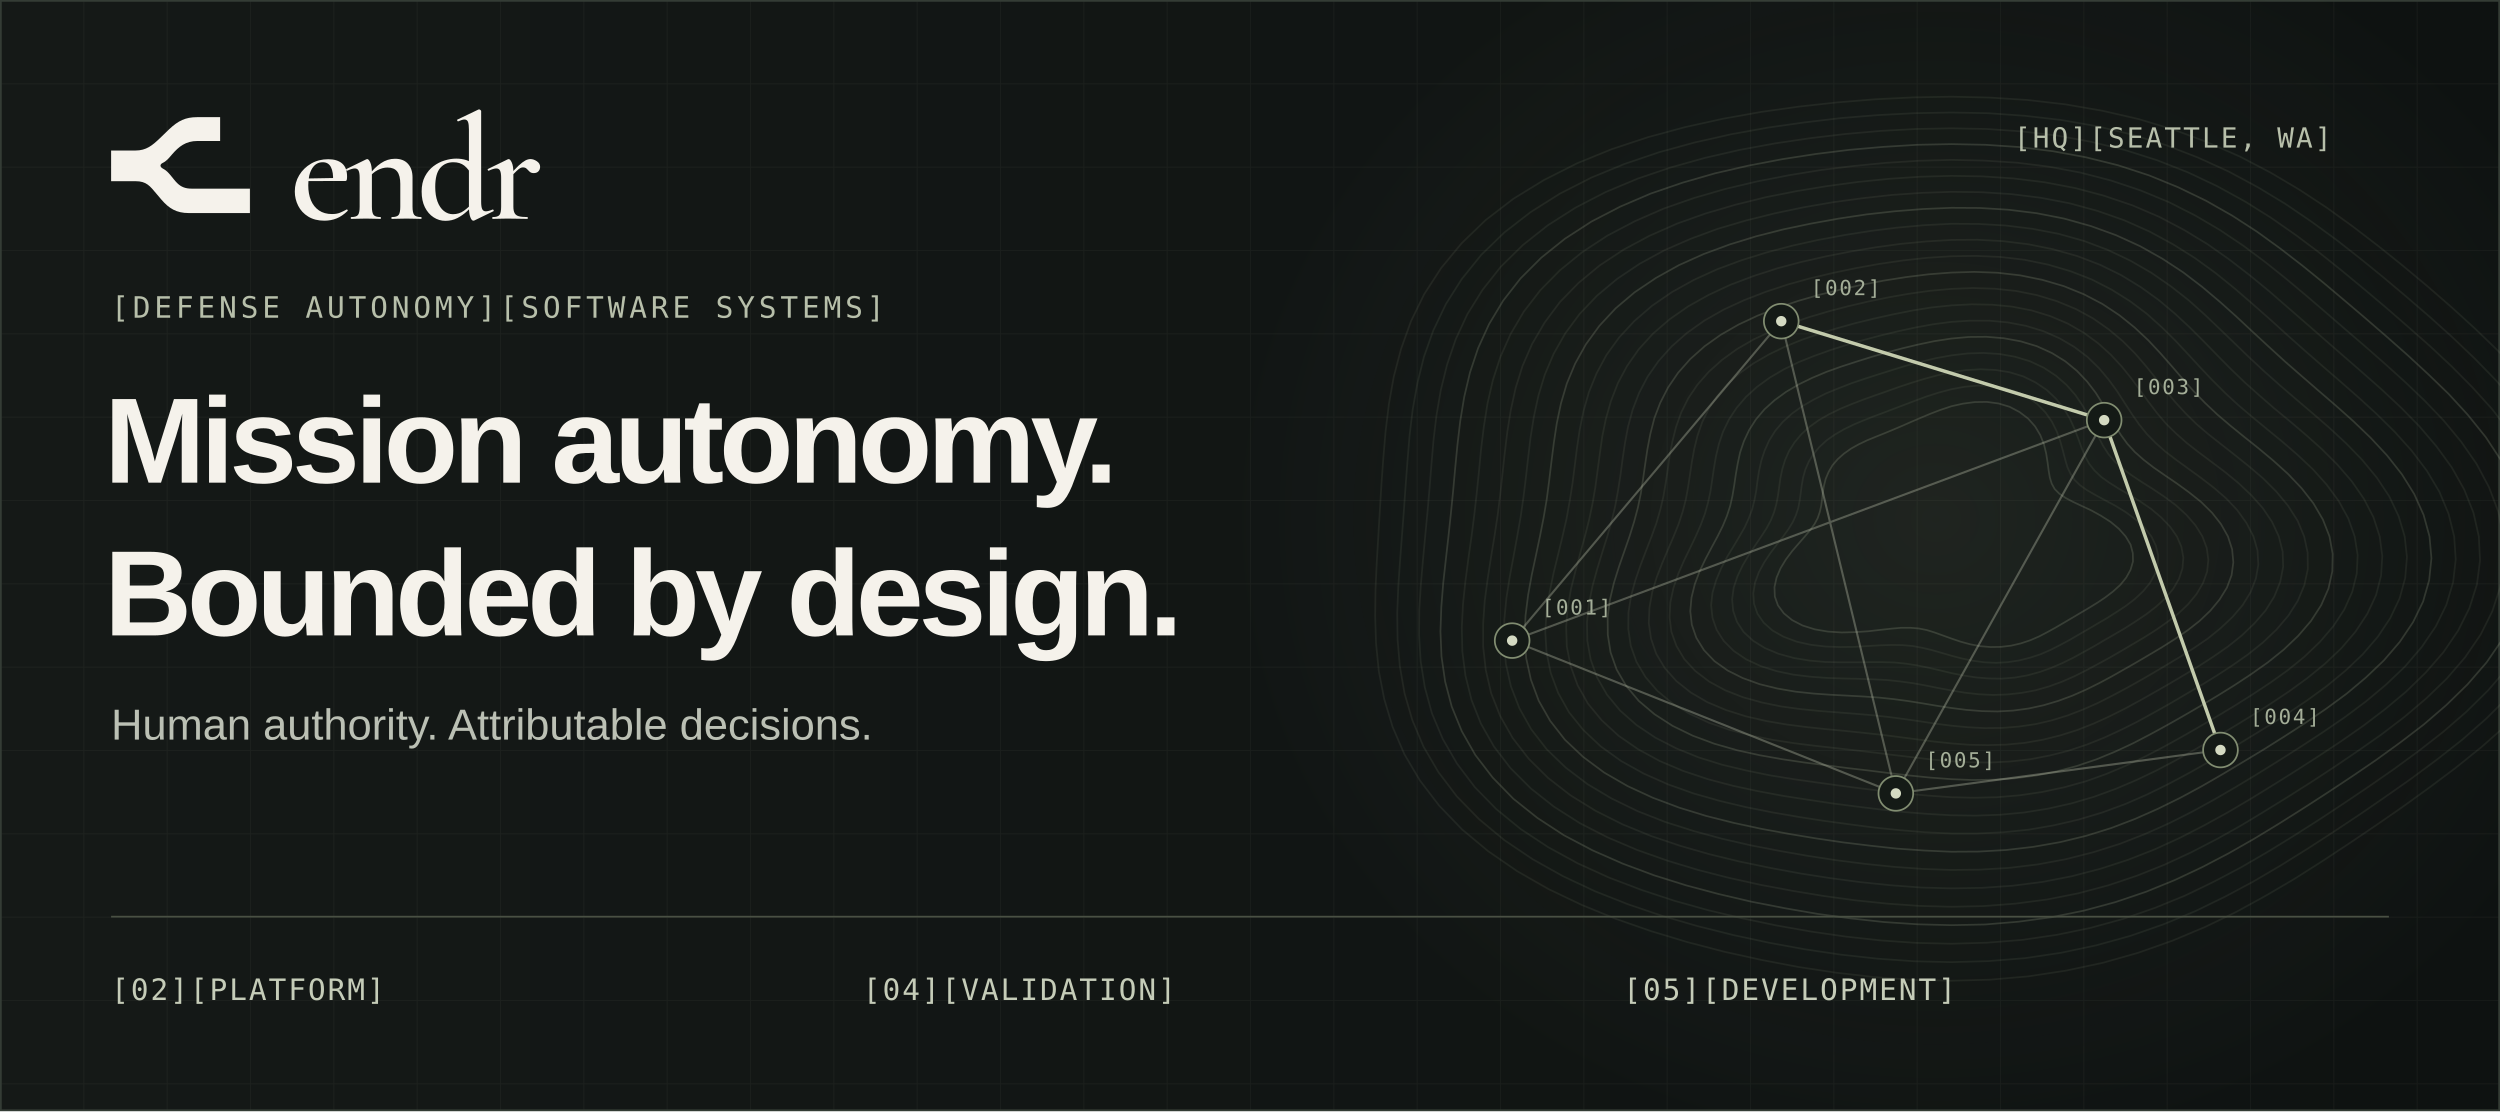
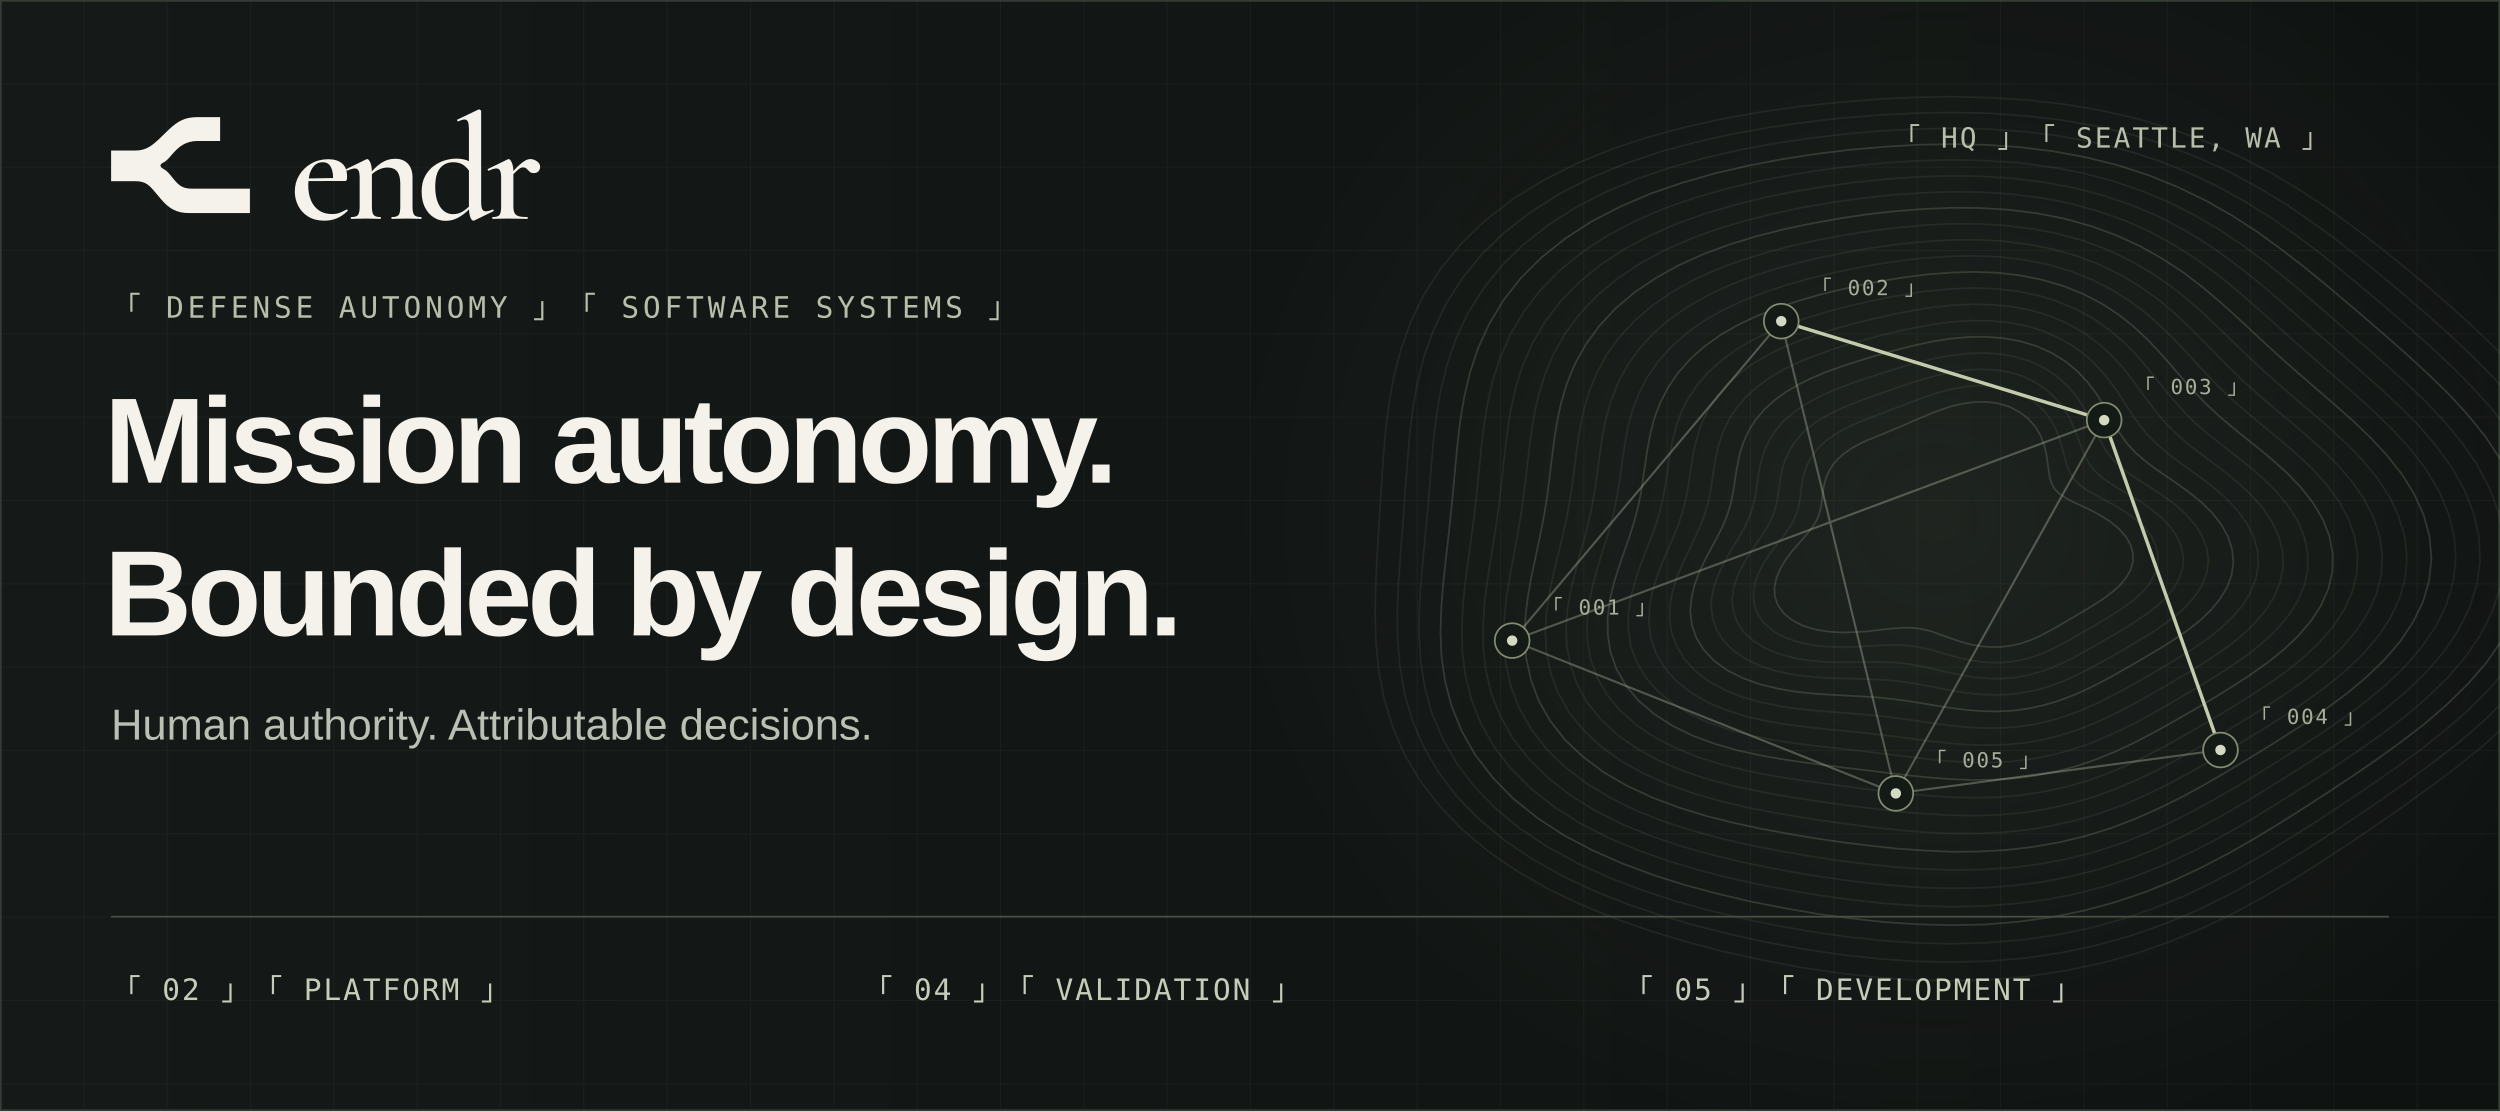
<svg xmlns="http://www.w3.org/2000/svg" width="1440" height="640" viewBox="0 0 1440 640" role="img" aria-labelledby="title desc">
  <defs>
    <linearGradient id="fade">
      <stop stop-color="#151917" />
      <stop offset="1" stop-color="#0e1211" />
    </linearGradient>
    <radialGradient id="wash">
      <stop stop-color="#7d8971" stop-opacity=".14" />
      <stop offset="1" stop-color="#7d8971" stop-opacity="0" />
    </radialGradient>
    <pattern id="grid" width="48" height="48" patternUnits="userSpaceOnUse">
      <path d="M48 0H0V48" fill="none" stroke="#e2e8d5" stroke-opacity=".045" />
    </pattern>
  </defs>
  <rect width="1440" height="640" fill="url(#fade)" />
  <rect x=".5" y=".5" width="1439" height="639" fill="url(#grid)" stroke="#343c35" />
  <g transform="translate(665 -6)">
    <ellipse cx="450" cy="305" rx="410" ry="370" fill="url(#wash)" />
    <polygon points="559.4,315.0 562.2,319.7 563.5,324.6 563.6,329.4 562.2,334.2 559.7,338.7 556.3,342.9 552.1,346.7 547.5,350.2 542.7,353.4 537.8,356.4 532.9,359.3 528.2,362.1 523.6,364.8 519.0,367.5 514.3,370.1 509.5,372.6 504.4,374.8 499.0,376.6 493.4,377.9 487.6,378.6 481.6,378.7 475.6,378.2 469.8,377.1 464.3,375.6 459.0,373.8 454.0,372.0 449.3,370.3 444.8,368.9 440.2,368.0 435.4,367.6 430.2,367.6 424.5,368.1 418.1,368.8 411.2,369.6 403.7,370.1 395.8,370.3 387.9,369.8 380.3,368.5 373.3,366.3 367.3,363.2 362.5,359.3 359.1,354.7 357.3,349.6 357.1,344.2 358.3,338.7 360.6,333.3 363.7,328.2 367.3,323.4 371.1,319.0 374.6,315.0 377.7,311.3 380.2,307.8 382.0,304.4 383.2,300.9 384.0,297.4 384.5,293.6 384.9,289.8 385.6,285.8 386.6,281.8 388.3,277.8 390.5,274.0 393.5,270.5 397.1,267.3 401.2,264.4 405.7,261.9 410.5,259.6 415.4,257.6 420.4,255.6 425.4,253.5 430.4,251.4 435.6,249.1 441.0,246.8 446.7,244.4 452.7,242.1 459.0,240.0 465.7,238.5 472.5,237.6 479.4,237.5 486.2,238.4 492.5,240.3 498.2,243.3 503.2,247.1 507.2,251.6 510.2,256.6 512.3,261.9 513.6,267.2 514.4,272.3 515.0,276.9 515.7,281.1 516.8,284.6 518.5,287.7 521.1,290.3 524.6,292.7 528.9,295.0 534.0,297.4 539.6,300.0 545.2,303.1 550.7,306.6 555.5,310.6 559.4,315.0" fill="none" stroke="#a4ad91" stroke-opacity="0.22" stroke-width="1" />
    <polygon points="574.2,315.0 576.8,320.4 578.1,325.9 577.8,331.4 576.2,336.8 573.3,341.9 569.4,346.6 564.7,351.0 559.5,355.0 554.0,358.6 548.5,362.1 543.0,365.3 537.6,368.5 532.4,371.5 527.1,374.6 521.7,377.5 516.2,380.3 510.5,382.8 504.4,384.8 498.1,386.4 491.5,387.4 484.8,387.8 478.1,387.5 471.5,386.6 465.1,385.3 459.0,383.7 453.2,382.0 447.6,380.4 442.1,379.1 436.6,378.1 430.9,377.6 424.8,377.5 418.2,377.7 411.0,378.1 403.3,378.6 395.0,378.7 386.5,378.4 378.0,377.4 369.9,375.6 362.4,372.8 356.0,369.2 350.9,364.7 347.3,359.5 345.3,353.7 344.9,347.7 345.9,341.6 348.1,335.6 351.2,329.9 354.8,324.5 358.5,319.6 362.1,315.0 365.2,310.7 367.7,306.6 369.5,302.6 370.8,298.6 371.6,294.4 372.2,290.1 372.8,285.6 373.6,281.0 374.9,276.4 376.9,271.8 379.6,267.5 383.0,263.4 387.2,259.6 391.9,256.3 397.1,253.3 402.6,250.6 408.3,248.2 414.1,245.9 420.0,243.7 426.0,241.4 432.1,239.1 438.4,236.7 444.9,234.3 451.8,232.1 459.0,230.2 466.5,228.8 474.2,228.1 481.9,228.3 489.4,229.4 496.4,231.6 502.9,234.7 508.5,238.8 513.2,243.6 516.9,248.9 519.7,254.5 521.7,260.1 523.2,265.5 524.5,270.5 525.8,275.0 527.6,278.9 529.9,282.4 533.1,285.5 537.2,288.4 542.1,291.2 547.6,294.2 553.6,297.4 559.6,301.1 565.2,305.3 570.2,309.9 574.2,315.0" fill="none" stroke="#a4ad91" stroke-opacity="0.1" stroke-width="1" />
    <polygon points="588.9,315.0 591.5,321.0 592.6,327.2 592.1,333.4 590.1,339.4 586.8,345.1 582.4,350.4 577.2,355.2 571.4,359.7 565.3,363.8 559.2,367.7 553.1,371.3 547.0,374.8 541.1,378.3 535.1,381.6 529.1,384.9 523.0,387.9 516.5,390.7 509.8,393.1 502.8,395.0 495.5,396.3 488.0,396.9 480.6,396.8 473.2,396.2 466.0,395.1 459.0,393.7 452.3,392.1 445.8,390.6 439.4,389.3 433.0,388.3 426.4,387.6 419.4,387.4 411.9,387.4 403.9,387.5 395.4,387.5 386.4,387.3 377.3,386.5 368.2,385.0 359.5,382.6 351.6,379.3 344.8,375.1 339.3,370.0 335.5,364.2 333.3,357.8 332.7,351.2 333.6,344.5 335.8,337.9 338.8,331.6 342.3,325.7 346.0,320.1 349.5,315.0 352.6,310.2 355.1,305.5 356.9,300.9 358.2,296.3 359.1,291.5 359.8,286.6 360.5,281.5 361.6,276.2 363.2,271.0 365.5,265.8 368.6,260.9 372.5,256.2 377.2,251.9 382.5,248.1 388.4,244.7 394.7,241.6 401.2,238.9 407.9,236.3 414.6,233.9 421.5,231.5 428.5,229.0 435.7,226.6 443.2,224.3 450.9,222.2 459.0,220.4 467.3,219.2 475.8,218.7 484.3,219.1 492.5,220.4 500.4,222.8 507.5,226.3 513.9,230.6 519.3,235.7 523.7,241.2 527.2,247.1 529.9,253.0 532.1,258.7 534.0,264.0 536.0,268.9 538.4,273.2 541.5,277.1 545.3,280.7 549.9,284.0 555.3,287.4 561.3,290.9 567.7,294.8 574.0,299.1 579.8,304.0 584.9,309.3 588.9,315.0" fill="none" stroke="#a4ad91" stroke-opacity="0.1" stroke-width="1" />
    <polygon points="603.6,315.0 606.1,321.7 607.0,328.5 606.3,335.3 603.9,341.9 600.2,348.2 595.3,354.1 589.6,359.5 583.2,364.4 576.6,369.0 569.8,373.3 563.0,377.3 556.4,381.2 549.8,385.0 543.2,388.6 536.5,392.2 529.7,395.6 522.6,398.7 515.2,401.4 507.5,403.6 499.5,405.1 491.3,406.0 483.1,406.3 474.9,405.9 466.8,405.0 459.0,403.7 451.4,402.3 444.0,400.8 436.7,399.5 429.4,398.5 421.9,397.7 414.0,397.3 405.7,397.0 396.8,396.8 387.5,396.5 377.9,395.8 368.0,394.6 358.4,392.6 349.2,389.7 340.8,385.8 333.6,380.9 327.9,375.2 323.8,368.8 321.4,361.9 320.6,354.6 321.4,347.4 323.5,340.2 326.4,333.3 329.8,326.8 333.5,320.7 336.9,315.0 340.0,309.6 342.4,304.3 344.3,299.2 345.6,293.9 346.6,288.6 347.3,283.0 348.2,277.3 349.5,271.4 351.4,265.6 354.0,259.8 357.5,254.2 361.9,249.0 367.2,244.2 373.2,239.9 379.8,236.1 386.8,232.6 394.1,229.6 401.6,226.7 409.3,224.1 417.1,221.6 425.0,219.1 433.1,216.6 441.4,214.4 450.1,212.3 459.0,210.7 468.2,209.6 477.4,209.3 486.7,209.9 495.7,211.5 504.3,214.1 512.2,217.8 519.2,222.4 525.3,227.7 530.4,233.5 534.6,239.7 538.0,245.8 540.9,251.8 543.6,257.5 546.3,262.7 549.4,267.5 553.0,271.8 557.5,275.8 562.7,279.7 568.6,283.6 575.1,287.7 581.8,292.2 588.4,297.1 594.4,302.6 599.6,308.6 603.6,315.0" fill="none" stroke="#a4ad91" stroke-opacity="0.1" stroke-width="1" />
    <polygon points="618.3,315.0 620.7,322.4 621.4,329.9 620.4,337.3 617.7,344.5 613.5,351.3 608.2,357.7 601.9,363.7 595.0,369.1 587.7,374.1 580.3,378.8 572.9,383.2 565.6,387.5 558.4,391.6 551.2,395.7 543.9,399.6 536.4,403.3 528.7,406.7 520.6,409.7 512.2,412.2 503.5,414.1 494.6,415.3 485.6,415.8 476.6,415.6 467.7,414.9 459.0,413.8 450.5,412.5 442.2,411.1 434.0,409.8 425.8,408.7 417.3,407.8 408.6,407.2 399.4,406.7 389.7,406.2 379.7,405.5 369.3,404.4 358.8,402.6 348.6,400.1 338.9,396.6 330.1,392.2 322.5,386.8 316.5,380.5 312.1,373.4 309.5,365.9 308.6,358.1 309.3,350.2 311.2,342.5 314.0,335.0 317.4,327.9 320.9,321.3 324.3,315.0 327.3,309.0 329.7,303.2 331.6,297.4 332.9,291.6 333.9,285.6 334.8,279.4 335.9,273.1 337.3,266.6 339.5,260.1 342.5,253.7 346.4,247.6 351.3,241.8 357.2,236.5 363.8,231.7 371.1,227.4 378.9,223.6 387.0,220.2 395.4,217.2 404.0,214.4 412.6,211.7 421.5,209.1 430.5,206.7 439.7,204.5 449.2,202.5 459.0,201.0 469.0,200.1 479.1,200.0 489.1,200.8 498.9,202.6 508.2,205.4 516.8,209.3 524.6,214.1 531.4,219.7 537.2,225.8 542.1,232.2 546.2,238.7 549.9,245.0 553.2,251.0 556.6,256.5 560.4,261.7 564.7,266.4 569.8,270.9 575.5,275.3 582.0,279.8 588.9,284.5 595.9,289.6 602.8,295.1 609.1,301.3 614.3,307.9 618.3,315.0" fill="none" stroke="#a4ad91" stroke-opacity="0.22" stroke-width="1" />
    <polygon points="633.0,315.0 635.3,323.0 635.8,331.2 634.4,339.2 631.4,347.0 626.8,354.5 620.9,361.4 614.1,367.8 606.7,373.8 598.8,379.2 590.8,384.3 582.8,389.1 574.9,393.8 567.1,398.3 559.2,402.7 551.3,406.9 543.2,411.0 534.8,414.7 526.0,418.1 516.9,420.9 507.5,423.1 497.9,424.5 488.1,425.3 478.3,425.4 468.6,424.9 459.0,424.0 449.6,422.8 440.4,421.4 431.3,420.1 422.1,418.9 412.8,417.9 403.2,417.1 393.1,416.3 382.7,415.5 371.8,414.4 360.8,412.9 349.7,410.6 338.9,407.6 328.7,403.6 319.5,398.6 311.5,392.5 305.2,385.7 300.6,378.0 297.7,369.9 296.7,361.5 297.1,353.1 298.9,344.7 301.6,336.7 304.9,329.1 308.4,321.9 311.7,315.0 314.6,308.4 317.0,302.0 318.8,295.6 320.2,289.2 321.2,282.6 322.2,275.8 323.4,268.8 325.1,261.7 327.5,254.6 330.9,247.6 335.3,240.9 340.7,234.6 347.1,228.8 354.4,223.5 362.4,218.8 371.0,214.6 380.0,211.0 389.2,207.7 398.6,204.7 408.2,201.9 418.0,199.3 427.9,196.9 438.0,194.7 448.4,192.8 459.0,191.4 469.8,190.7 480.7,190.7 491.5,191.7 502.0,193.7 512.1,196.8 521.4,200.9 529.9,205.9 537.5,211.7 544.0,218.0 549.6,224.7 554.5,231.4 558.8,238.1 562.9,244.4 567.0,250.3 571.5,255.9 576.5,261.0 582.1,266.0 588.5,270.9 595.4,275.9 602.7,281.2 610.1,286.9 617.3,293.1 623.7,299.9 629.0,307.3 633.0,315.0" fill="none" stroke="#a4ad91" stroke-opacity="0.1" stroke-width="1" />
    <polygon points="647.6,315.0 649.8,323.7 650.1,332.5 648.4,341.2 645.0,349.6 640.0,357.6 633.6,365.0 626.3,372.0 618.3,378.4 609.8,384.3 601.3,389.8 592.7,395.0 584.1,400.1 575.7,404.9 567.2,409.7 558.7,414.3 549.9,418.7 540.9,422.8 531.5,426.5 521.7,429.6 511.6,432.1 501.2,433.9 490.6,434.9 480.0,435.2 469.4,435.0 459.0,434.2 448.7,433.1 438.6,431.8 428.6,430.5 418.5,429.2 408.2,428.1 397.7,427.0 386.9,426.0 375.6,424.8 364.0,423.3 352.3,421.3 340.6,418.6 329.2,415.0 318.5,410.5 308.9,404.9 300.6,398.3 293.9,390.8 289.0,382.6 286.0,373.9 284.7,364.9 285.1,355.9 286.7,347.0 289.3,338.4 292.5,330.2 295.8,322.4 299.0,315.0 301.9,307.8 304.2,300.8 306.0,293.9 307.3,286.8 308.4,279.6 309.5,272.2 310.9,264.5 312.8,256.8 315.5,249.1 319.2,241.5 324.1,234.2 330.0,227.3 337.0,221.0 345.0,215.3 353.8,210.2 363.1,205.7 372.9,201.7 383.0,198.2 393.4,195.0 403.8,192.1 414.5,189.5 425.3,187.1 436.3,184.9 447.5,183.1 459.0,181.9 470.6,181.3 482.3,181.5 493.9,182.6 505.2,184.8 516.0,188.1 526.1,192.4 535.3,197.7 543.5,203.7 550.8,210.3 557.2,217.2 562.8,224.2 567.9,231.1 572.7,237.7 577.5,244.0 582.6,250.0 588.3,255.6 594.5,261.1 601.4,266.5 608.9,272.1 616.6,277.9 624.4,284.3 631.7,291.2 638.3,298.6 643.7,306.6 647.6,315.0" fill="none" stroke="#a4ad91" stroke-opacity="0.1" stroke-width="1" />
    <polygon points="662.2,315.0 664.2,324.3 664.3,333.8 662.3,343.1 658.5,352.1 653.1,360.6 646.2,368.7 638.4,376.1 629.8,383.0 620.8,389.3 611.6,395.3 602.5,400.9 593.3,406.3 584.3,411.6 575.2,416.7 566.1,421.7 556.7,426.4 547.0,430.9 537.0,434.9 526.5,438.4 515.6,441.2 504.5,443.3 493.2,444.6 481.7,445.2 470.3,445.1 459.0,444.5 447.8,443.5 436.8,442.2 425.8,440.9 414.8,439.5 403.7,438.2 392.3,436.9 380.6,435.6 368.6,434.1 356.3,432.2 343.8,429.7 331.5,426.5 319.6,422.4 308.5,417.3 298.4,411.2 289.7,404.0 282.8,396.0 277.6,387.2 274.3,377.9 272.9,368.3 273.0,358.7 274.5,349.3 277.0,340.1 280.0,331.4 283.2,323.0 286.3,315.0 289.1,307.3 291.3,299.7 293.1,292.1 294.4,284.4 295.6,276.6 296.7,268.5 298.3,260.3 300.4,251.9 303.4,243.5 307.5,235.3 312.8,227.5 319.3,220.1 327.0,213.2 335.6,207.0 345.1,201.5 355.3,196.7 365.9,192.5 376.9,188.7 388.1,185.4 399.5,182.4 411.0,179.7 422.7,177.3 434.6,175.2 446.7,173.5 459.0,172.4 471.4,171.9 483.9,172.3 496.3,173.6 508.3,176.0 519.8,179.5 530.7,184.0 540.6,189.4 549.6,195.7 557.7,202.5 564.8,209.6 571.1,216.9 576.9,224.1 582.5,231.1 588.0,237.7 593.9,244.1 600.1,250.2 607.0,256.1 614.5,262.0 622.4,268.2 630.5,274.7 638.6,281.6 646.2,289.2 652.9,297.3 658.4,305.9 662.2,315.0" fill="none" stroke="#a4ad91" stroke-opacity="0.1" stroke-width="1" />
    <polygon points="676.8,315.0 678.6,325.0 678.4,335.1 676.2,345.0 672.0,354.6 666.1,363.7 658.8,372.2 650.4,380.2 641.3,387.5 631.7,394.3 622.0,400.7 612.2,406.8 602.5,412.6 592.9,418.2 583.2,423.7 573.5,429.0 563.5,434.2 553.2,439.0 542.5,443.4 531.3,447.2 519.8,450.3 507.9,452.7 495.7,454.3 483.5,455.1 471.2,455.3 459.0,454.8 446.9,453.9 435.0,452.7 423.1,451.3 411.2,449.8 399.1,448.4 386.9,446.8 374.3,445.2 361.5,443.3 348.5,441.0 335.4,438.1 322.5,434.4 310.1,429.8 298.4,424.1 288.0,417.4 278.9,409.7 271.7,401.1 266.2,391.7 262.7,381.8 261.1,371.7 261.0,361.6 262.3,351.5 264.6,341.8 267.5,332.5 270.6,323.6 273.6,315.0 276.2,306.7 278.4,298.5 280.1,290.3 281.4,282.0 282.6,273.5 283.9,264.8 285.6,255.9 287.9,246.9 291.3,238.0 295.8,229.2 301.6,220.7 308.6,212.8 316.9,205.4 326.2,198.8 336.5,192.9 347.4,187.8 358.9,183.3 370.8,179.3 382.9,175.8 395.2,172.8 407.6,170.0 420.2,167.6 432.9,165.6 445.9,164.0 459.0,163.0 472.2,162.6 485.5,163.1 498.6,164.6 511.4,167.2 523.7,170.8 535.3,175.5 546.0,181.1 555.8,187.6 564.5,194.6 572.4,202.0 579.5,209.6 586.1,217.1 592.4,224.4 598.6,231.4 605.1,238.1 612.1,244.7 619.6,251.1 627.6,257.6 636.0,264.3 644.5,271.4 652.9,279.0 660.7,287.2 667.5,295.9 673.0,305.3 676.8,315.0" fill="none" stroke="#a4ad91" stroke-opacity="0.22" stroke-width="1" />
    <polygon points="691.3,315.0 693.0,325.7 692.5,336.4 689.9,346.9 685.3,357.1 679.0,366.7 671.2,375.8 662.3,384.3 652.7,392.1 642.6,399.3 632.3,406.1 622.0,412.6 611.7,418.8 601.5,424.8 591.2,430.7 580.9,436.4 570.3,441.9 559.4,447.1 548.0,451.9 536.2,456.1 523.9,459.5 511.2,462.2 498.3,464.1 485.2,465.2 472.1,465.5 459.0,465.2 446.0,464.3 433.1,463.2 420.3,461.7 407.5,460.2 394.6,458.5 381.5,456.7 368.1,454.8 354.5,452.6 340.8,449.8 327.0,446.5 313.5,442.3 300.6,437.1 288.5,430.9 277.6,423.6 268.2,415.3 260.6,406.1 254.9,396.2 251.2,385.8 249.3,375.1 249.1,364.4 250.2,353.8 252.3,343.5 255.0,333.7 257.9,324.2 260.8,315.0 263.3,306.1 265.4,297.3 267.0,288.5 268.4,279.6 269.6,270.5 271.0,261.1 272.8,251.6 275.4,242.0 279.1,232.4 284.0,223.0 290.3,214.0 297.9,205.5 306.8,197.7 316.8,190.6 327.9,184.3 339.6,178.9 352.0,174.1 364.7,169.9 377.7,166.3 390.8,163.2 404.2,160.4 417.6,158.0 431.3,156.0 445.0,154.5 459.0,153.6 473.1,153.4 487.1,154.0 501.0,155.6 514.6,158.4 527.6,162.2 539.9,167.0 551.4,172.9 561.9,179.5 571.5,186.7 580.1,194.4 588.0,202.2 595.3,210.0 602.3,217.6 609.3,225.0 616.5,232.2 624.1,239.2 632.2,246.1 640.7,253.1 649.6,260.4 658.5,268.1 667.2,276.3 675.2,285.2 682.1,294.6 687.6,304.6 691.3,315.0" fill="none" stroke="#a4ad91" stroke-opacity="0.1" stroke-width="1" />
    <polygon points="705.7,315.0 707.2,326.3 706.5,337.6 703.6,348.8 698.6,359.5 691.8,369.8 683.6,379.4 674.2,388.3 664.0,396.6 653.4,404.3 642.6,411.5 631.7,418.4 620.9,425.0 610.1,431.4 599.3,437.7 588.3,443.9 577.1,449.8 565.6,455.3 553.6,460.4 541.0,465.0 528.0,468.8 514.6,471.8 500.9,474.0 487.0,475.3 473.0,475.8 459.0,475.6 445.1,474.8 431.3,473.7 417.6,472.2 403.8,470.5 390.0,468.7 376.1,466.6 361.9,464.4 347.5,461.7 333.1,458.6 318.7,454.8 304.6,450.1 291.1,444.4 278.6,437.6 267.3,429.8 257.6,420.9 249.6,411.2 243.7,400.7 239.7,389.7 237.5,378.5 237.1,367.2 238.0,356.1 239.9,345.2 242.5,334.8 245.2,324.7 247.9,315.0 250.3,305.5 252.3,296.1 253.9,286.7 255.2,277.1 256.5,267.4 257.9,257.4 260.0,247.2 262.9,237.0 266.9,226.7 272.2,216.8 278.9,207.2 287.1,198.2 296.7,189.9 307.5,182.4 319.3,175.8 331.8,170.0 345.0,165.0 358.6,160.6 372.5,156.9 386.6,153.7 400.8,150.9 415.1,148.5 429.6,146.5 444.2,145.1 459.0,144.2 473.9,144.1 488.7,144.9 503.4,146.7 517.7,149.6 531.5,153.5 544.6,158.5 556.8,164.5 568.1,171.4 578.4,178.8 587.8,186.7 596.4,194.7 604.5,202.8 612.3,210.8 620.0,218.6 627.9,226.2 636.2,233.6 644.8,241.1 653.9,248.6 663.2,256.5 672.5,264.8 681.4,273.7 689.6,283.2 696.6,293.3 702.1,303.9 705.7,315.0" fill="none" stroke="#a4ad91" stroke-opacity="0.1" stroke-width="1" />
    <polygon points="720.1,315.0 721.4,326.9 720.4,338.9 717.2,350.6 711.8,362.0 704.6,372.8 695.9,382.9 686.0,392.3 675.3,401.1 664.2,409.2 652.8,416.9 641.4,424.2 630.0,431.2 618.7,438.1 607.3,444.8 595.8,451.3 584.0,457.6 571.8,463.6 559.2,469.1 545.9,474.0 532.2,478.1 518.0,481.4 503.5,483.9 488.7,485.4 473.9,486.1 459.0,486.1 444.2,485.4 429.5,484.2 414.8,482.7 400.2,480.8 385.5,478.8 370.7,476.5 355.7,473.9 340.6,470.9 325.5,467.3 310.4,463.0 295.8,457.8 281.8,451.6 268.7,444.3 257.0,435.9 247.0,426.5 238.7,416.2 232.5,405.1 228.2,393.6 225.8,381.8 225.1,370.0 225.8,358.3 227.6,347.0 229.9,335.9 232.5,325.3 235.0,315.0 237.3,304.9 239.1,294.9 240.7,284.9 242.0,274.7 243.3,264.3 244.9,253.6 247.1,242.8 250.2,231.9 254.6,221.1 260.3,210.5 267.6,200.4 276.4,190.9 286.6,182.1 298.1,174.2 310.7,167.2 324.1,161.1 338.1,155.9 352.6,151.4 367.4,147.5 382.3,144.2 397.4,141.4 412.6,139.0 427.9,137.1 443.4,135.7 459.0,134.9 474.6,135.0 490.3,135.9 505.7,137.8 520.8,140.7 535.4,144.8 549.2,150.0 562.2,156.2 574.3,163.2 585.4,170.9 595.6,178.9 605.0,187.3 613.8,195.7 622.4,204.0 630.8,212.1 639.4,220.1 648.3,228.0 657.6,236.0 667.1,244.1 676.9,252.6 686.5,261.5 695.7,271.0 704.1,281.2 711.2,291.9 716.6,303.3 720.1,315.0" fill="none" stroke="#a4ad91" stroke-opacity="0.1" stroke-width="1" />
    <polygon points="734.4,315.0 735.5,327.6 734.2,340.2 730.7,352.5 724.9,364.4 717.3,375.7 708.1,386.4 697.7,396.3 686.6,405.6 674.9,414.2 663.0,422.3 651.1,430.0 639.2,437.5 627.3,444.7 615.4,451.8 603.3,458.8 590.9,465.5 578.1,471.8 564.8,477.7 550.9,483.0 536.4,487.5 521.5,491.1 506.1,493.8 490.5,495.6 474.8,496.5 459.0,496.6 443.3,495.9 427.6,494.8 412.1,493.1 396.5,491.2 380.9,488.9 365.3,486.3 349.5,483.4 333.7,480.0 317.8,476.0 302.2,471.2 287.0,465.5 272.5,458.8 259.0,451.0 246.9,442.0 236.4,432.1 227.9,421.2 221.3,409.6 216.8,397.5 214.1,385.2 213.2,372.8 213.7,360.6 215.2,348.7 217.3,337.1 219.7,325.9 222.0,315.0 224.1,304.3 225.9,293.7 227.3,283.0 228.6,272.2 230.0,261.1 231.7,249.9 234.1,238.4 237.5,226.9 242.3,215.4 248.5,204.3 256.3,193.6 265.6,183.6 276.5,174.4 288.8,166.1 302.1,158.7 316.4,152.3 331.3,146.8 346.6,142.1 362.3,138.1 378.1,134.8 394.1,131.9 410.1,129.5 426.3,127.7 442.6,126.4 459.0,125.7 475.4,125.8 491.8,126.8 508.1,128.8 523.9,131.9 539.3,136.2 553.9,141.5 567.7,147.8 580.5,155.0 592.4,162.8 603.4,171.2 613.6,179.8 623.2,188.4 632.5,197.1 641.7,205.6 651.0,214.1 660.5,222.4 670.3,230.9 680.4,239.6 690.5,248.6 700.5,258.2 710.0,268.4 718.5,279.2 725.6,290.6 731.0,302.6 734.4,315.0" fill="none" stroke="#a4ad91" stroke-opacity="0.22" stroke-width="1" />
    <polygon points="748.6,315.0 749.5,328.2 748.0,341.4 744.1,354.4 738.0,366.8 729.9,378.7 720.3,389.9 709.4,400.3 697.8,410.0 685.6,419.1 673.2,427.6 660.7,435.8 648.3,443.7 635.9,451.4 623.5,458.9 610.8,466.3 597.9,473.4 584.4,480.2 570.5,486.4 555.9,492.1 540.7,496.9 524.9,500.9 508.8,503.9 492.3,505.9 475.7,506.9 459.0,507.1 442.4,506.5 425.8,505.3 409.3,503.6 392.8,501.5 376.4,499.0 359.9,496.1 343.4,492.9 326.8,489.1 310.3,484.6 294.0,479.4 278.2,473.2 263.2,465.9 249.3,457.6 236.8,448.1 225.9,437.6 217.0,426.1 210.2,414.0 205.3,401.4 202.4,388.5 201.3,375.6 201.5,362.9 202.7,350.4 204.6,338.3 206.8,326.5 208.9,315.0 210.9,303.7 212.5,292.5 213.9,281.2 215.2,269.7 216.6,258.0 218.5,246.1 221.1,234.0 224.8,221.8 229.9,209.8 236.6,198.0 244.9,186.8 254.9,176.3 266.5,166.6 279.5,157.9 293.6,150.2 308.7,143.6 324.4,137.8 340.7,133.0 357.2,128.9 373.9,125.4 390.7,122.5 407.6,120.2 424.7,118.3 441.8,117.1 459.0,116.5 476.2,116.7 493.4,117.8 510.4,119.9 527.1,123.1 543.2,127.5 558.6,132.9 573.2,139.4 586.8,146.8 599.5,154.8 611.2,163.3 622.2,172.2 632.6,181.2 642.7,190.1 652.6,199.1 662.6,208.0 672.7,216.8 683.1,225.8 693.7,235.1 704.2,244.7 714.5,254.9 724.2,265.7 732.9,277.2 740.1,289.3 745.4,302.0 748.6,315.0" fill="none" stroke="#a4ad91" stroke-opacity="0.1" stroke-width="1" />
    <polygon points="762.8,315.0 763.5,328.9 761.7,342.7 757.4,356.2 750.9,369.2 742.4,381.7 732.3,393.3 721.0,404.3 708.9,414.4 696.3,424.0 683.4,433.0 670.4,441.6 657.5,449.9 644.6,458.0 631.6,466.0 618.4,473.8 604.8,481.3 590.8,488.5 576.2,495.2 560.9,501.2 544.9,506.4 528.4,510.7 511.4,514.0 494.1,516.2 476.6,517.4 459.0,517.7 441.4,517.2 423.9,515.9 406.5,514.1 389.2,511.8 371.9,509.1 354.6,505.9 337.2,502.3 319.9,498.1 302.8,493.2 285.9,487.5 269.5,480.8 254.0,473.0 239.6,464.1 226.7,454.1 215.5,443.0 206.3,431.1 199.1,418.4 193.9,405.3 190.8,391.9 189.3,378.4 189.3,365.1 190.2,352.1 191.9,339.4 193.8,327.1 195.8,315.0 197.6,303.1 199.1,291.2 200.4,279.3 201.7,267.2 203.2,254.8 205.2,242.3 208.0,229.5 212.0,216.7 217.5,204.1 224.7,191.8 233.5,180.0 244.2,169.0 256.4,158.9 270.2,149.8 285.1,141.8 301.0,134.8 317.6,128.9 334.7,123.9 352.1,119.6 369.7,116.1 387.4,113.2 405.2,110.8 423.1,109.0 441.0,107.8 459.0,107.3 477.0,107.6 495.0,108.8 512.8,111.0 530.2,114.3 547.1,118.8 563.3,124.3 578.7,130.9 593.1,138.5 606.6,146.7 619.1,155.5 630.9,164.6 642.1,173.8 652.9,183.2 663.6,192.5 674.2,201.8 685.0,211.2 695.9,220.7 707.0,230.5 718.0,240.8 728.6,251.6 738.4,263.1 747.2,275.2 754.4,288.0 759.7,301.3 762.8,315.0" fill="none" stroke="#a4ad91" stroke-opacity="0.1" stroke-width="1" />
    <polygon points="776.9,315.0 777.3,329.5 775.2,343.9 770.6,358.0 763.8,371.6 754.9,384.6 744.4,396.8 732.6,408.2 720.0,418.9 706.9,428.9 693.5,438.3 680.1,447.4 666.7,456.2 653.3,464.7 639.7,473.1 626.0,481.4 611.9,489.3 597.2,496.9 581.9,504.0 565.9,510.4 549.2,516.0 531.9,520.6 514.1,524.1 495.9,526.5 477.5,527.9 459.0,528.3 440.5,527.8 422.1,526.5 403.8,524.6 385.5,522.1 367.4,519.1 349.2,515.7 331.1,511.7 313.1,507.1 295.3,501.7 277.8,495.5 260.9,488.3 244.9,480.1 230.0,470.6 216.7,460.1 205.1,448.5 195.5,436.0 188.0,422.8 182.6,409.2 179.1,395.2 177.3,381.2 177.0,367.4 177.7,353.8 179.1,340.6 180.8,327.7 182.6,315.0 184.2,302.5 185.6,290.0 186.9,277.4 188.1,264.7 189.7,251.7 191.8,238.4 194.9,225.0 199.2,211.6 205.1,198.4 212.7,185.5 222.2,173.2 233.5,161.7 246.4,151.2 260.9,141.7 276.7,133.4 293.4,126.1 310.9,120.0 328.9,114.8 347.1,110.5 365.6,106.9 384.1,103.9 402.7,101.6 421.4,99.8 440.2,98.6 459.0,98.1 477.8,98.5 496.6,99.7 515.1,102.0 533.3,105.4 551.0,110.0 568.0,115.7 584.2,122.4 599.4,130.1 613.7,138.5 627.1,147.5 639.7,156.9 651.7,166.5 663.3,176.2 674.6,185.9 685.9,195.7 697.3,205.5 708.8,215.6 720.3,226.0 731.7,236.9 742.6,248.3 752.6,260.4 761.5,273.2 768.7,286.7 774.0,300.7 776.9,315.0" fill="none" stroke="#a4ad91" stroke-opacity="0.1" stroke-width="1" />
    <polygon points="790.9,315.0 791.1,330.1 788.7,345.1 783.8,359.8 776.6,374.0 767.3,387.5 756.3,400.2 744.1,412.1 731.1,423.3 717.5,433.7 703.7,443.7 689.8,453.2 675.9,462.4 662.0,471.4 647.9,480.3 633.6,489.0 618.9,497.4 603.6,505.4 587.7,512.9 571.0,519.7 553.5,525.6 535.4,530.5 516.8,534.3 497.7,536.9 478.4,538.5 459.0,538.9 439.6,538.4 420.2,537.1 401.0,535.0 381.9,532.4 362.9,529.1 343.9,525.4 325.1,521.0 306.3,516.0 287.8,510.2 269.8,503.5 252.3,495.8 235.8,487.1 220.5,477.1 206.7,466.1 194.8,453.9 184.8,440.9 177.0,427.2 171.2,413.0 167.4,398.6 165.3,384.1 164.7,369.7 165.2,355.6 166.3,341.8 167.8,328.3 169.3,315.0 170.7,301.9 172.0,288.8 173.2,275.5 174.5,262.1 176.1,248.5 178.4,234.6 181.7,220.6 186.4,206.5 192.7,192.7 200.8,179.2 210.8,166.4 222.8,154.4 236.4,143.5 251.7,133.6 268.3,125.0 285.8,117.5 304.2,111.2 323.0,105.8 342.1,101.4 361.5,97.7 380.9,94.7 400.3,92.3 419.8,90.6 439.4,89.4 459.0,89.0 478.6,89.4 498.1,90.7 517.5,93.1 536.5,96.6 555.0,101.2 572.8,107.0 589.7,113.9 605.8,121.7 620.9,130.3 635.1,139.5 648.5,149.2 661.3,159.1 673.6,169.1 685.7,179.3 697.7,189.5 709.7,199.9 721.7,210.5 733.6,221.5 745.4,232.9 756.5,245.0 766.8,257.8 775.7,271.3 783.0,285.4 788.1,300.0 790.9,315.0" fill="none" stroke="#a4ad91" stroke-opacity="0.22" stroke-width="1" />
    <polygon points="804.8,315.0 804.8,330.7 802.1,346.4 796.9,361.7 789.3,376.4 779.6,390.4 768.2,403.6 755.6,416.0 742.1,427.7 728.1,438.6 713.9,449.0 699.5,459.0 685.1,468.7 670.7,478.2 656.1,487.5 641.3,496.6 626.0,505.5 610.1,513.9 593.5,521.9 576.1,529.0 557.9,535.3 539.0,540.5 519.5,544.5 499.6,547.4 479.3,549.0 459.0,549.6 438.7,549.1 418.4,547.7 398.3,545.5 378.3,542.6 358.4,539.1 338.7,535.0 319.0,530.3 299.6,524.9 280.5,518.6 261.8,511.5 243.8,503.3 226.8,494.0 211.0,483.6 196.8,472.0 184.5,459.4 174.2,445.8 166.0,431.6 159.8,416.9 155.7,401.9 153.3,386.9 152.4,372.0 152.5,357.3 153.4,342.9 154.6,328.9 155.9,315.0 157.2,301.3 158.4,287.5 159.5,273.6 160.7,259.6 162.4,245.3 164.9,230.7 168.5,216.1 173.5,201.4 180.2,187.0 188.9,173.0 199.5,159.6 212.1,147.2 226.5,135.8 242.5,125.6 259.9,116.6 278.3,108.9 297.5,102.4 317.2,96.9 337.2,92.3 357.4,88.6 377.6,85.6 397.9,83.2 418.2,81.4 438.6,80.3 459.0,79.9 479.4,80.3 499.7,81.7 519.9,84.1 539.6,87.7 558.9,92.4 577.5,98.3 595.3,105.3 612.2,113.3 628.2,122.1 643.2,131.5 657.4,141.4 671.0,151.6 684.0,162.0 696.8,172.6 709.5,183.3 722.0,194.2 734.6,205.3 747.0,216.9 759.0,229.0 770.5,241.7 780.9,255.2 789.9,269.3 797.2,284.1 802.2,299.4 804.8,315.0" fill="none" stroke="#a4ad91" stroke-opacity="0.1" stroke-width="1" />
    <polygon points="818.7,315.0 818.4,331.4 815.5,347.6 809.9,363.4 801.9,378.7 791.8,393.3 780.1,407.0 767.1,419.9 753.2,432.1 738.7,443.5 724.0,454.4 709.2,464.8 694.4,475.0 679.5,484.9 664.4,494.7 649.0,504.3 633.2,513.6 616.6,522.5 599.3,530.9 581.2,538.4 562.3,545.0 542.5,550.5 522.2,554.8 501.4,557.9 480.3,559.6 459.0,560.2 437.7,559.7 416.5,558.2 395.5,555.9 374.6,552.8 353.9,549.0 333.4,544.6 313.0,539.5 292.9,533.7 273.1,527.0 253.8,519.4 235.3,510.7 217.8,500.9 201.6,490.0 187.0,477.9 174.2,464.8 163.5,450.7 154.9,436.0 148.5,420.8 144.0,405.3 141.3,389.7 140.0,374.3 139.8,359.1 140.4,344.1 141.4,329.5 142.5,315.0 143.6,300.6 144.6,286.3 145.7,271.7 146.9,257.0 148.7,242.0 151.4,226.8 155.2,211.5 160.6,196.3 167.8,181.2 177.0,166.7 188.2,152.8 201.5,139.9 216.6,128.2 233.4,117.6 251.6,108.3 270.8,100.4 290.9,93.6 311.4,88.0 332.3,83.3 353.3,79.5 374.4,76.5 395.5,74.0 416.6,72.3 437.8,71.2 459.0,70.8 480.2,71.2 501.3,72.7 522.2,75.1 542.8,78.7 562.9,83.5 582.3,89.5 600.9,96.7 618.7,104.8 635.4,113.8 651.3,123.4 666.3,133.6 680.7,144.1 694.5,154.9 708.0,165.9 721.3,177.1 734.5,188.5 747.5,200.2 760.3,212.4 772.7,225.1 784.4,238.5 795.0,252.6 804.1,267.4 811.3,282.8 816.2,298.7 818.7,315.0" fill="none" stroke="#a4ad91" stroke-opacity="0.1" stroke-width="1" />
    <polygon points="832.4,315.0 831.9,332.0 828.7,348.8 822.8,365.2 814.5,381.1 804.0,396.1 791.9,410.4 778.5,423.8 764.2,436.4 749.3,448.4 734.2,459.7 719.0,470.7 703.7,481.3 688.3,491.7 672.7,502.0 656.8,512.1 640.3,521.8 623.2,531.2 605.2,539.9 586.4,547.8 566.6,554.8 546.1,560.6 524.9,565.1 503.2,568.4 481.2,570.3 459.0,570.9 436.8,570.4 414.7,568.8 392.8,566.3 371.0,563.0 349.5,558.9 328.2,554.2 307.1,548.7 286.2,542.4 265.8,535.3 246.0,527.2 226.9,518.1 208.9,507.8 192.2,496.3 177.2,483.8 164.0,470.1 152.9,455.6 143.9,440.4 137.1,424.6 132.3,408.6 129.2,392.6 127.6,376.6 127.1,360.8 127.3,345.3 128.0,330.1 128.9,315.0 129.8,300.0 130.7,285.0 131.8,269.8 133.1,254.4 135.0,238.8 137.8,223.0 142.0,207.0 147.7,191.1 155.3,175.5 165.1,160.4 176.9,146.1 190.8,132.7 206.7,120.5 224.3,109.7 243.3,100.1 263.4,91.9 284.3,85.0 305.7,79.2 327.4,74.4 349.2,70.5 371.2,67.4 393.1,65.0 415.0,63.2 437.0,62.1 459.0,61.7 481.0,62.2 502.9,63.6 524.6,66.1 546.0,69.8 566.9,74.6 587.1,80.7 606.6,88.0 625.2,96.2 642.8,105.4 659.5,115.3 675.3,125.7 690.4,136.6 705.0,147.8 719.2,159.2 733.1,170.8 746.9,182.8 760.4,195.1 773.6,207.8 786.4,221.2 798.3,235.2 809.0,250.0 818.1,265.4 825.3,281.5 830.1,298.1 832.4,315.0" fill="none" stroke="#a4ad91" stroke-opacity="0.1" stroke-width="1" />
    <path d="M206 375L361 191L547 248L614 438L427 463Z M361 191L427 463L547 248M206 375L547 248" fill="none" stroke="#c5ccb4" stroke-opacity=".34" stroke-width="1.2" />
    <path d="M361 191L547 248L614 438" fill="none" stroke="#c3cbac" stroke-width="2" />
    <circle cx="206" cy="375" r="10" fill="#141a16" stroke="#818d71" />
    <circle cx="206" cy="375" r="3" fill="#d4dac2" />
-     <text x="223" y="360" fill="#a4ae98" font-family="monospace" font-size="12" font-weight="400" letter-spacing="1">[001]</text>
+     <text x="223" y="360" fill="#a4ae98" font-family="monospace" font-size="12" font-weight="400" letter-spacing="1">「 001 」</text>
    <circle cx="361" cy="191" r="10" fill="#141a16" stroke="#818d71" />
    <circle cx="361" cy="191" r="3" fill="#d4dac2" />
-     <text x="378" y="176" fill="#a4ae98" font-family="monospace" font-size="12" font-weight="400" letter-spacing="1">[002]</text>
+     <text x="378" y="176" fill="#a4ae98" font-family="monospace" font-size="12" font-weight="400" letter-spacing="1">「 002 」</text>
    <circle cx="547" cy="248" r="10" fill="#141a16" stroke="#818d71" />
    <circle cx="547" cy="248" r="3" fill="#d4dac2" />
-     <text x="564" y="233" fill="#a4ae98" font-family="monospace" font-size="12" font-weight="400" letter-spacing="1">[003]</text>
+     <text x="564" y="233" fill="#a4ae98" font-family="monospace" font-size="12" font-weight="400" letter-spacing="1">「 003 」</text>
    <circle cx="614" cy="438" r="10" fill="#141a16" stroke="#818d71" />
    <circle cx="614" cy="438" r="3" fill="#d4dac2" />
-     <text x="631" y="423" fill="#a4ae98" font-family="monospace" font-size="12" font-weight="400" letter-spacing="1">[004]</text>
+     <text x="631" y="423" fill="#a4ae98" font-family="monospace" font-size="12" font-weight="400" letter-spacing="1">「 004 」</text>
    <circle cx="427" cy="463" r="10" fill="#141a16" stroke="#818d71" />
    <circle cx="427" cy="463" r="3" fill="#d4dac2" />
-     <text x="444" y="448" fill="#a4ae98" font-family="monospace" font-size="12" font-weight="400" letter-spacing="1">[005]</text>
+     <text x="444" y="448" fill="#a4ae98" font-family="monospace" font-size="12" font-weight="400" letter-spacing="1">「 005 」</text>
  </g>
  <g transform="translate(64 63) scale(.087)">
    <g fill="#f5f2eb">
      <path transform="translate(0 51.51943) scale(0.9859645)" d="M0 224H164C236 224 277 190 329 140L390 81C451 24 499 0 578 0H732V160H580C500 160 454 199 411 248C388 275 371 296 347 307C326 317 327 334 347 345C388 365 412 412 444 443C470 469 500 480 540 480H932V644H522C438 644 389 613 338 554L305 515C261 463 238 430 164 430H0Z" />
      <path transform="translate(1183.216 725.0)" d="M229 12Q166 12 122.0 -15.0Q78 -42 55.5 -86.5Q33 -131 33 -181Q33 -241 62.0 -289.0Q91 -337 141.0 -366.0Q191 -395 254 -395Q313 -395 346.0 -367.0Q379 -339 379 -280Q379 -267 377.0 -259.0Q375 -251 368 -251H286Q289 -309 272.5 -342.0Q256 -375 218 -375Q173 -375 147.5 -333.5Q122 -292 122 -223Q122 -165 140.0 -122.5Q158 -80 193.0 -56.0Q228 -32 279 -32Q310 -32 331.0 -40.5Q352 -49 376 -62Q378 -64 381.5 -60.0Q385 -56 383 -53Q347 -18 309.5 -3.0Q272 12 229 12ZM93 -250 92 -267 314 -271V-251ZM675.35 0Q672.35 0 672.35 -6.0Q672.35 -12 675.35 -12Q709.35 -12 720.35 -26.0Q731.35 -40 731.35 -81V-231Q731.35 -287 710.85 -313.5Q690.35 -340 646.35 -340Q614.35 -340 580.85 -322.5Q547.35 -305 525.35 -274L520.35 -286Q559.35 -339 602.85 -368.5Q646.35 -398 696.35 -398Q752.35 -398 782.35 -364.5Q812.35 -331 812.35 -274V-81Q812.35 -40 823.85 -26.0Q835.35 -12 869.35 -12Q872.35 -12 872.35 -6.0Q872.35 0 869.35 0Q850.35 0 825.35 -1.0Q800.35 -2 772.35 -2Q745.35 -2 719.85 -1.0Q694.35 0 675.35 0ZM406.35 0Q403.35 0 403.35 -6.0Q403.35 -12 406.35 -12Q440.35 -12 451.35 -26.0Q462.35 -40 462.35 -81V-272Q462.35 -304 455.35 -319.0Q448.35 -334 430.35 -334Q421.35 -334 408.35 -330.0Q395.35 -326 380.35 -319Q376.35 -318 373.85 -323.5Q371.35 -329 374.35 -330L505.35 -394Q510.35 -396 512.35 -396Q522.35 -396 532.85 -373.0Q543.35 -350 543.35 -306V-81Q543.35 -40 554.85 -26.0Q566.35 -12 600.35 -12Q603.35 -12 603.35 -6.0Q603.35 0 600.35 0Q581.35 0 556.35 -1.0Q531.35 -2 503.35 -2Q476.35 -2 450.85 -1.0Q425.35 0 406.35 0ZM1029.7 13Q987.7 13 951.7 -10.5Q915.7 -34 894.2 -77.0Q872.7 -120 872.7 -181Q872.7 -240 894.7 -281.5Q916.7 -323 951.2 -349.0Q985.7 -375 1025.7 -387.0Q1065.7 -399 1101.7 -399Q1137.7 -399 1168.7 -389.0Q1199.7 -379 1224.7 -363L1205.7 -287Q1183.7 -330 1155.2 -352.5Q1126.7 -375 1082.7 -375Q1027.7 -375 995.2 -336.5Q962.7 -298 962.7 -212Q962.7 -155 977.7 -114.5Q992.7 -74 1019.7 -52.5Q1046.7 -31 1079.7 -31Q1120.7 -31 1152.7 -54.0Q1184.7 -77 1213.7 -109L1222.7 -101Q1201.7 -77 1173.2 -50.5Q1144.7 -24 1109.2 -5.5Q1073.7 13 1029.7 13ZM1266.7 -714V-114Q1266.7 -79 1273.7 -64.5Q1280.7 -50 1297.7 -50Q1305.7 -50 1317.2 -53.0Q1328.7 -56 1342.7 -62Q1345.7 -64 1348.7 -58.5Q1351.7 -53 1348.7 -51L1220.7 11Q1217.7 12 1214.7 12Q1203.7 12 1194.7 -12.0Q1185.7 -36 1185.7 -82V-592Q1185.7 -626 1179.7 -642.0Q1173.7 -658 1155.7 -658Q1147.7 -658 1137.7 -654.5Q1127.7 -651 1115.7 -646Q1111.7 -644 1108.7 -650.0Q1105.7 -656 1108.7 -657L1248.7 -724Q1250.7 -725 1252.7 -725Q1256.7 -725 1261.7 -721.0Q1266.7 -717 1266.7 -714ZM1457.05 -271 1450.05 -283Q1488.05 -328 1514.55 -352.5Q1541.05 -377 1559.05 -386.5Q1577.05 -396 1593.05 -396Q1614.05 -396 1635.55 -381.5Q1657.05 -367 1657.05 -345Q1657.05 -327 1646.05 -315.0Q1635.05 -303 1615.05 -303Q1597.05 -303 1587.05 -313.0Q1577.05 -323 1568.05 -332.0Q1559.05 -341 1543.05 -341Q1535.05 -341 1526.05 -336.5Q1517.05 -332 1501.05 -317.0Q1485.05 -302 1457.05 -271ZM1343.05 0Q1340.05 0 1340.05 -6.0Q1340.05 -12 1343.05 -12Q1377.05 -12 1388.05 -26.0Q1399.05 -40 1399.05 -81V-272Q1399.05 -304 1392.05 -319.0Q1385.05 -334 1367.05 -334Q1358.05 -334 1345.05 -330.0Q1332.05 -326 1317.05 -319Q1313.05 -318 1310.55 -323.5Q1308.05 -329 1311.05 -330L1442.05 -394Q1447.05 -396 1449.05 -396Q1459.05 -396 1469.55 -373.0Q1480.05 -350 1480.05 -306V-81Q1480.05 -54 1488.05 -38.5Q1496.05 -23 1516.05 -17.5Q1536.05 -12 1572.05 -12Q1576.05 -12 1576.05 -6.0Q1576.05 0 1572.05 0Q1546.05 0 1512.55 -1.0Q1479.05 -2 1440.05 -2Q1413.05 -2 1387.55 -1.0Q1362.05 0 1343.05 0Z" />
    </g>
  </g>
-   <text x="64" y="183" fill="#b7bfaa" font-family="monospace" font-size="17" font-weight="400" letter-spacing="2.2">[DEFENSE AUTONOMY][SOFTWARE SYSTEMS]</text>
+   <text x="64" y="183" fill="#b7bfaa" font-family="monospace" font-size="17" font-weight="400" letter-spacing="2.2">「 DEFENSE AUTONOMY 」「 SOFTWARE SYSTEMS 」</text>
  <text x="60" y="278" fill="#f5f2eb" font-family="Arial, Helvetica, sans-serif" font-size="70" font-weight="600" letter-spacing="-2.8">Mission autonomy.</text>
  <text x="60" y="366" fill="#f5f2eb" font-family="Arial, Helvetica, sans-serif" font-size="70" font-weight="600" letter-spacing="-2.8">Bounded by design.</text>
  <text x="64" y="426" fill="#bbc0b4" font-family="Arial, Helvetica, sans-serif" font-size="25" font-weight="400" letter-spacing="0">Human authority. Attributable decisions.</text>
-   <text x="1160" y="85" fill="#b7bfaa" font-family="monospace" font-size="16" font-weight="400" letter-spacing="1.2">[HQ][SEATTLE, WA]</text>
+   <text x="1090" y="85" fill="#b7bfaa" font-family="monospace" font-size="16" font-weight="400" letter-spacing="1.2">「 HQ 」「 SEATTLE, WA 」</text>
  <path d="M64 528H1376" stroke="#495043" />
-   <text x="64" y="576" fill="#c5ccb8" font-family="monospace" font-size="17" font-weight="400" letter-spacing="1.1">[02][PLATFORM]</text>
-   <text x="497" y="576" fill="#c5ccb8" font-family="monospace" font-size="17" font-weight="400" letter-spacing="1.1">[04][VALIDATION]</text>
-   <text x="935" y="576" fill="#c5ccb8" font-family="monospace" font-size="17" font-weight="400" letter-spacing="1.1">[05][DEVELOPMENT]</text>
+   <text x="64" y="576" fill="#c5ccb8" font-family="monospace" font-size="17" font-weight="400" letter-spacing="1.1">「 02 」「 PLATFORM 」</text>
+   <text x="497" y="576" fill="#c5ccb8" font-family="monospace" font-size="17" font-weight="400" letter-spacing="1.1">「 04 」「 VALIDATION 」</text>
+   <text x="935" y="576" fill="#c5ccb8" font-family="monospace" font-size="17" font-weight="400" letter-spacing="1.1">「 05 」「 DEVELOPMENT 」</text>
</svg>
